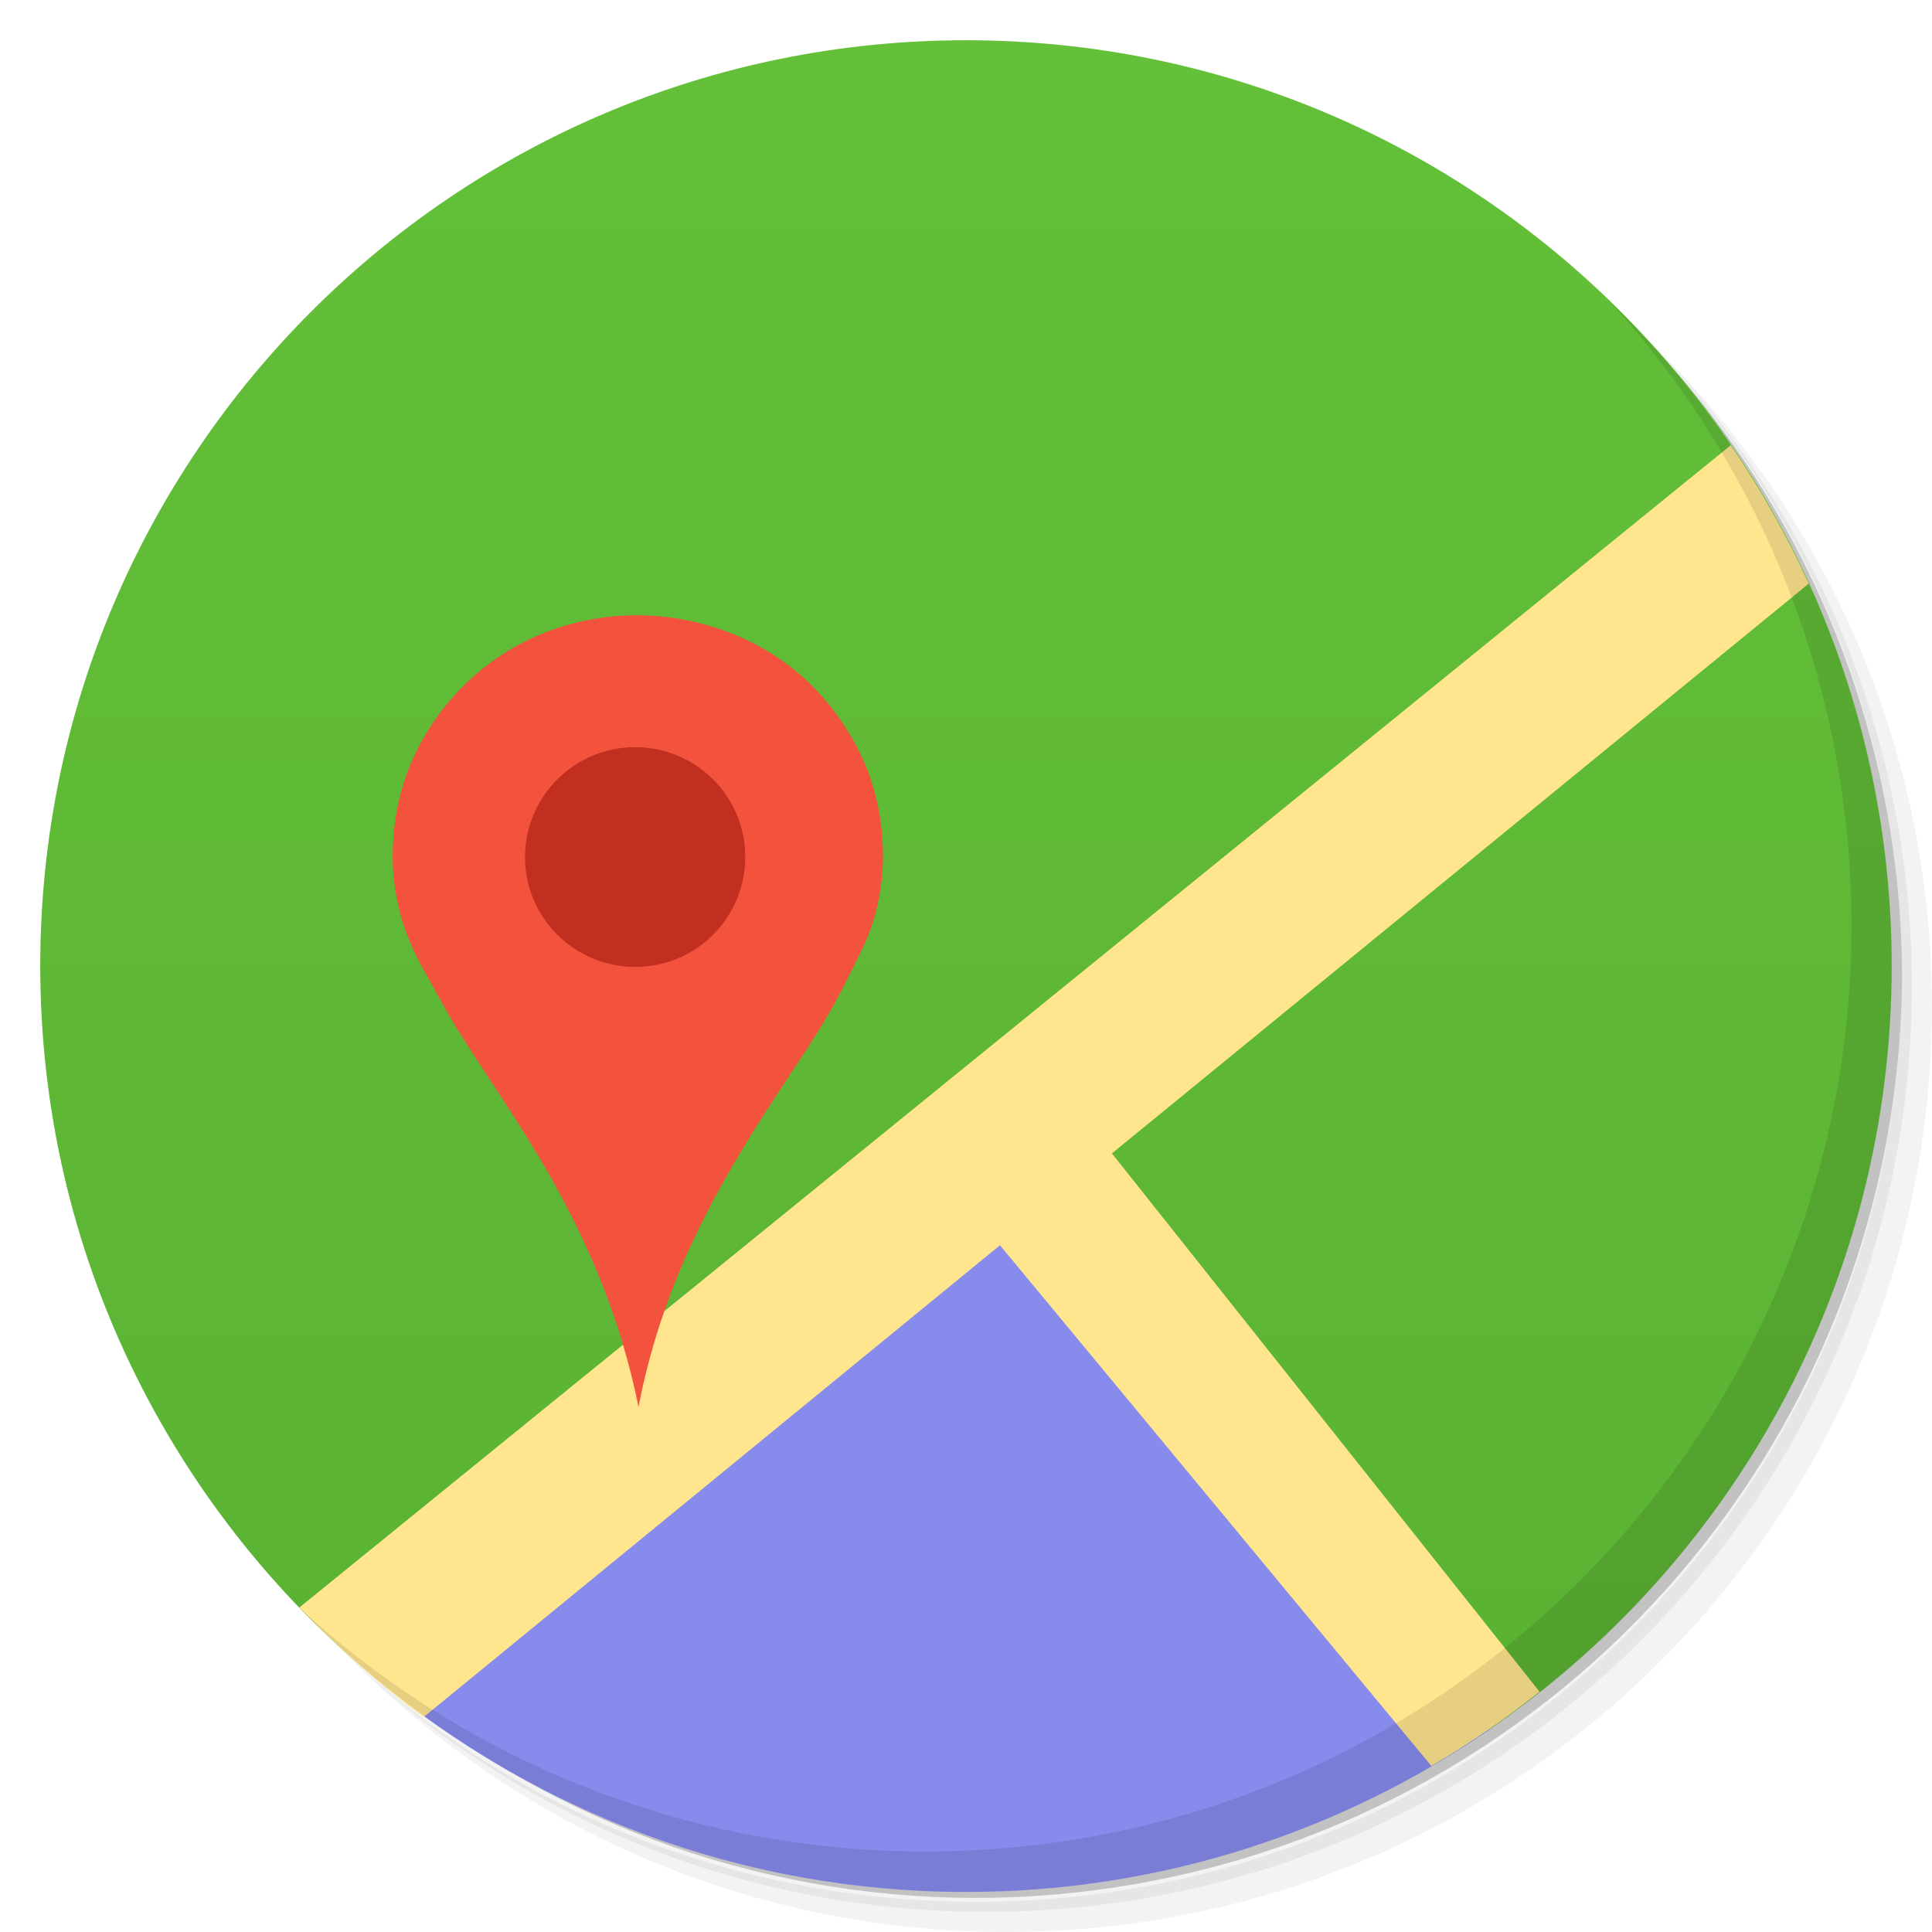
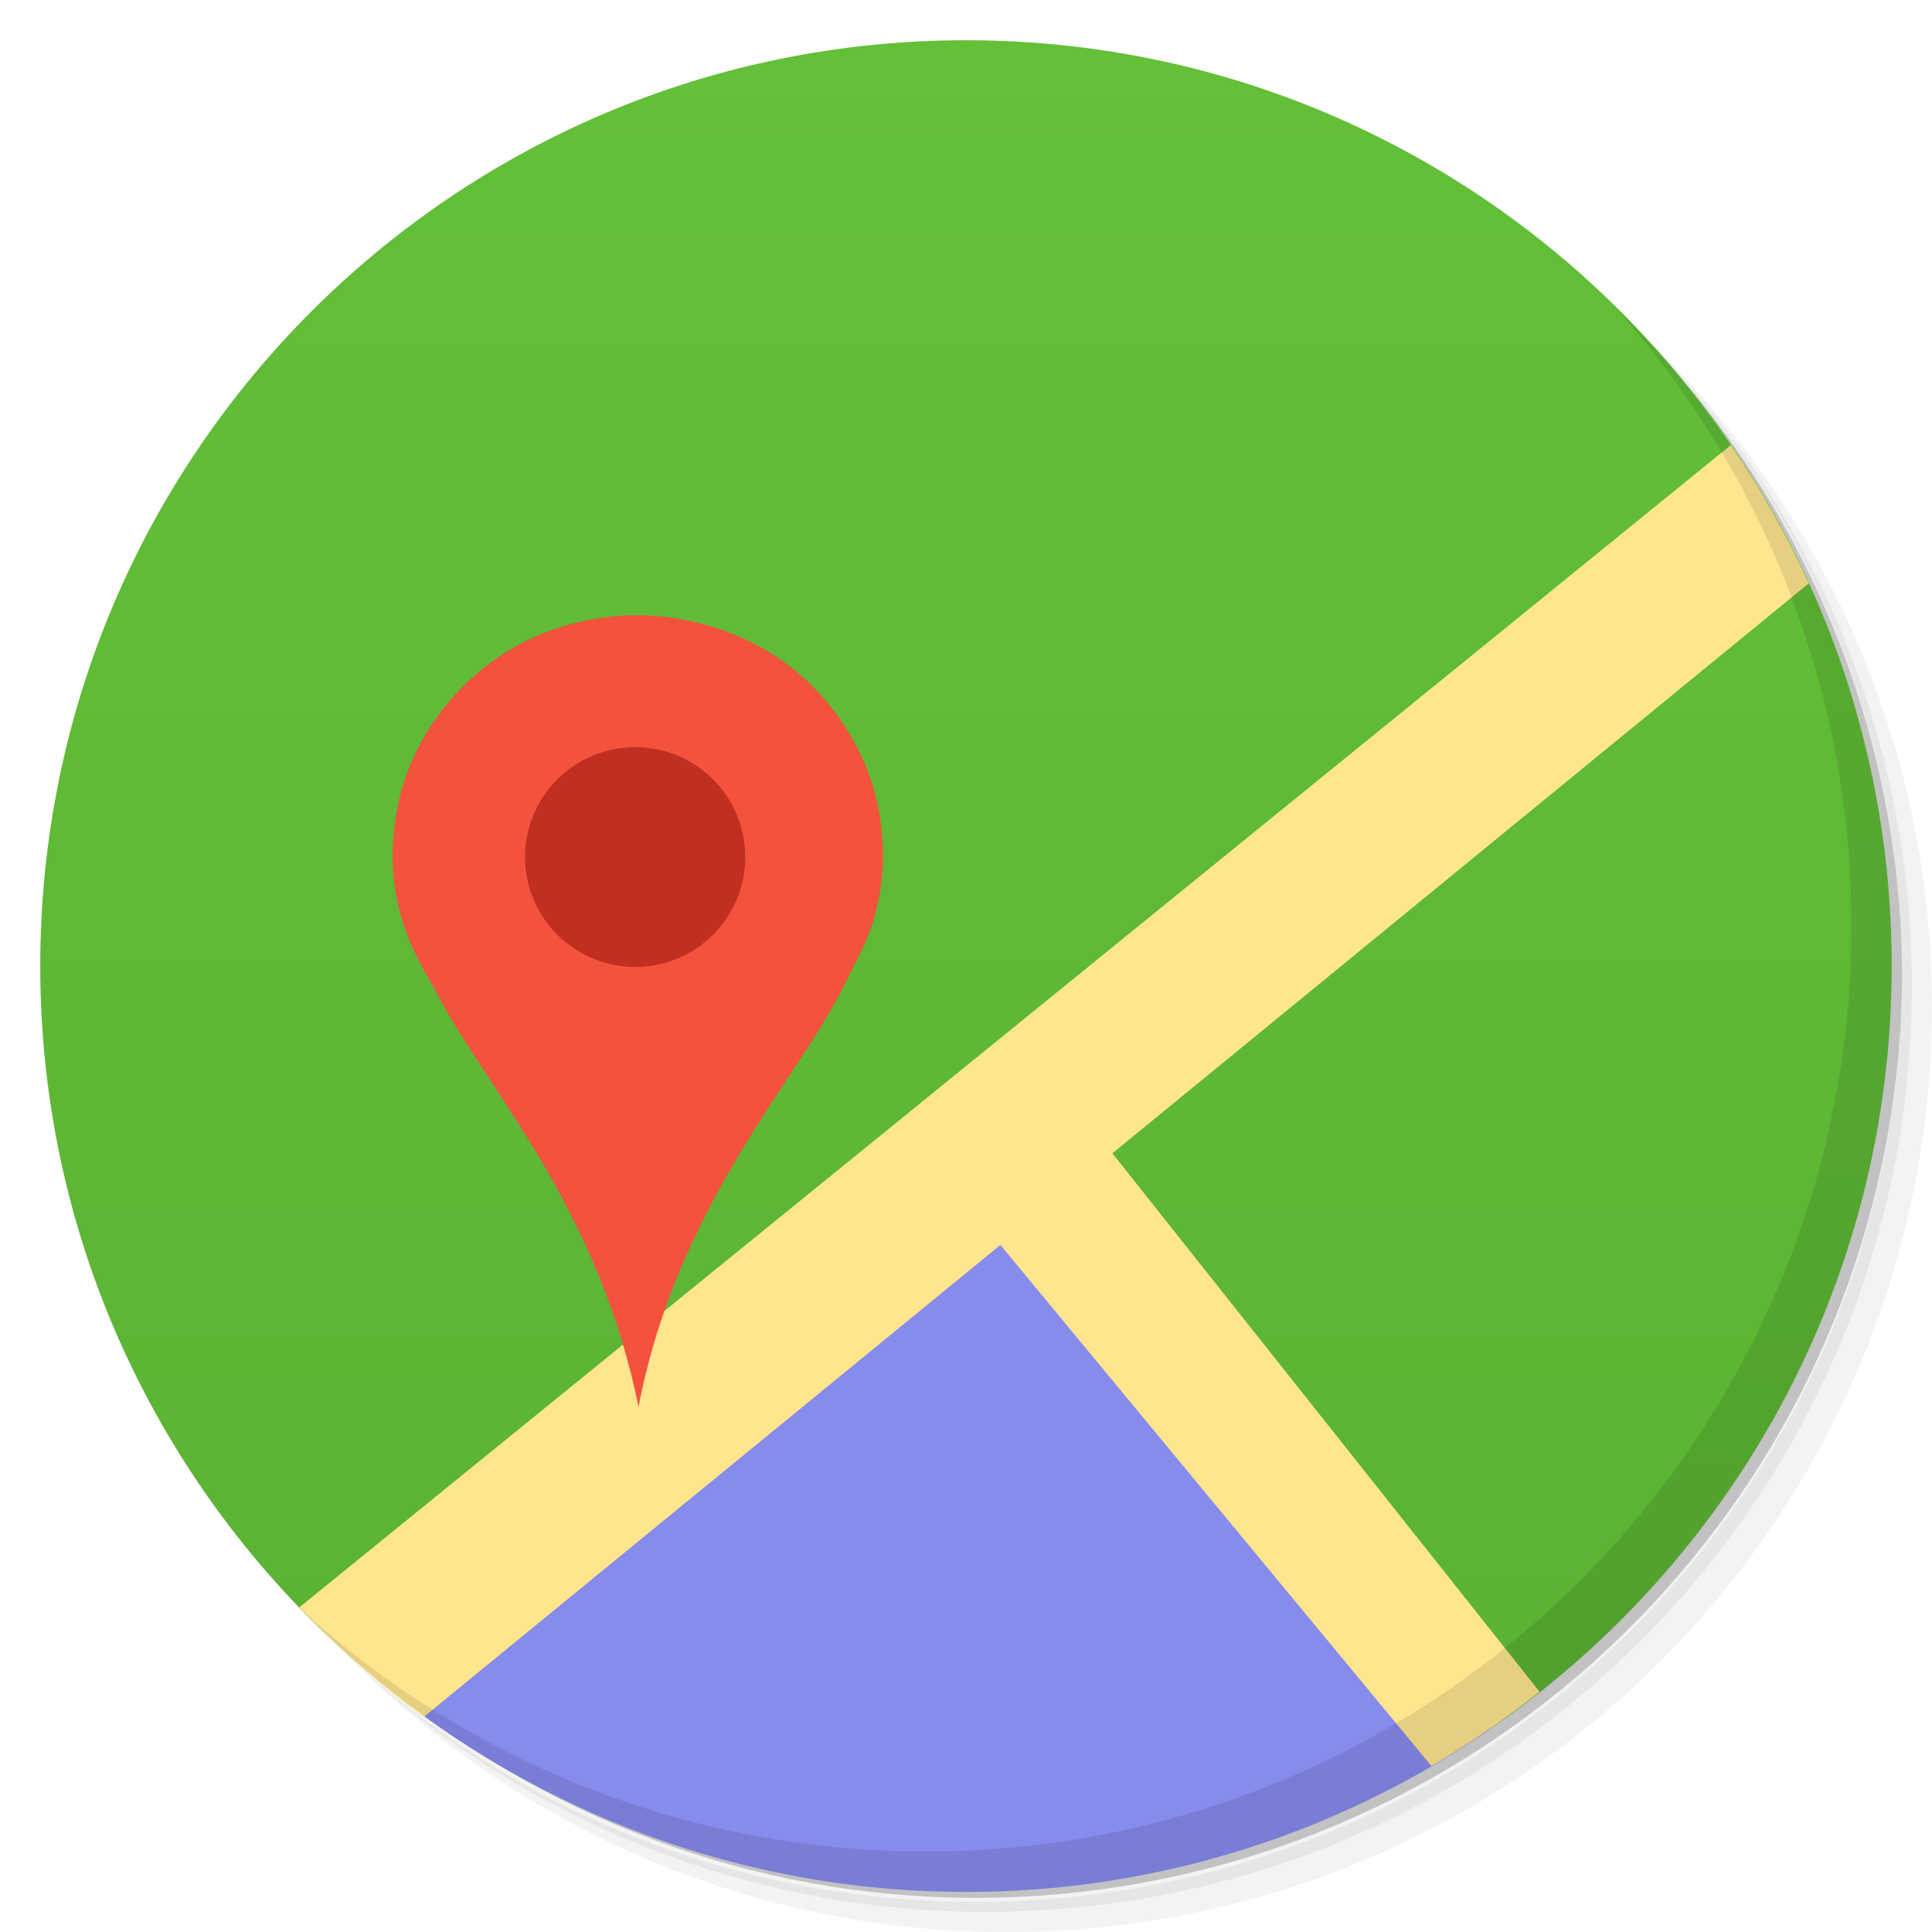
- <svg xmlns="http://www.w3.org/2000/svg" viewBox="0 0 48 48" id="svg2" version="1.1" width="100%" height="100%">
-   <defs id="defs4">
+ <svg xmlns="http://www.w3.org/2000/svg" viewBox="0 0 48 48">
+   <defs>
    <clipPath id="clipPath-324598080">
-       <g transform="translate(0,-1004.362)" id="g7">
-         <path d="m -24 13 c 0 1.105 -0.672 2 -1.5 2 -0.828 0 -1.5 -0.895 -1.5 -2 0 -1.105 0.672 -2 1.5 -2 0.828 0 1.5 0.895 1.5 2 z" transform="matrix(15.33333,0,0,11.5,415,878.8622)" fill="#1890d0" id="path9" />
+       <g transform="translate(0,-1004.362)">
+         <path d="m -24 13 c 0 1.105 -0.672 2 -1.5 2 -0.828 0 -1.5 -0.895 -1.5 -2 0 -1.105 0.672 -2 1.5 -2 0.828 0 1.5 0.895 1.5 2 z" transform="matrix(15.33333,0,0,11.5,415,878.8622)" fill="#1890d0" />
      </g>
    </clipPath>
-     <clipPath id="clipPath11">
-       <g transform="translate(0,-1004.362)" id="g13">
-         <path d="m -24 13 c 0 1.105 -0.672 2 -1.5 2 -0.828 0 -1.5 -0.895 -1.5 -2 0 -1.105 0.672 -2 1.5 -2 0.828 0 1.5 0.895 1.5 2 z" transform="matrix(15.33333,0,0,11.5,415,878.8622)" fill="#1890d0" id="path15" />
+     <clipPath>
+       <g transform="translate(0,-1004.362)">
+         <path d="m -24 13 c 0 1.105 -0.672 2 -1.5 2 -0.828 0 -1.5 -0.895 -1.5 -2 0 -1.105 0.672 -2 1.5 -2 0.828 0 1.5 0.895 1.5 2 z" transform="matrix(15.33333,0,0,11.5,415,878.8622)" fill="#1890d0" />
      </g>
    </clipPath>
    <linearGradient id="linearGradient3126" gradientUnits="userSpaceOnUse" gradientTransform="matrix(0,-1,1,0,-1.5e-6,48)" x1="1" x2="47">
-       <stop stop-color="#5ab133" stop-opacity="1" id="stop18" />
-       <stop offset="1" stop-color="#63c038" stop-opacity="1" id="stop20" />
+       <stop stop-color="#5ab133" stop-opacity="1" />
+       <stop offset="1" stop-color="#63c038" stop-opacity="1" />
    </linearGradient>
-     <clipPath id="clipPath-324598080-6">
-       <g transform="translate(0,-1004.362)" id="g7-2">
-         <path style="fill:#1890d0" d="m -24,13 c 0,1.105 -0.672,2 -1.5,2 -0.828,0 -1.5,-0.895 -1.5,-2 0,-1.105 0.672,-2 1.5,-2 0.828,0 1.5,0.895 1.5,2 z" transform="matrix(15.33333,0,0,11.5,415,878.8622)" id="path9-6" />
-       </g>
-     </clipPath>
  </defs>
-   <g id="g22">
-     <path d="m 36.31 5 c 5.859 4.062 9.688 10.831 9.688 18.5 c 0 12.426 -10.07 22.5 -22.5 22.5 c -7.669 0 -14.438 -3.828 -18.5 -9.688 c 1.037 1.822 2.306 3.499 3.781 4.969 c 4.085 3.712 9.514 5.969 15.469 5.969 c 12.703 0 23 -10.298 23 -23 c 0 -5.954 -2.256 -11.384 -5.969 -15.469 c -1.469 -1.475 -3.147 -2.744 -4.969 -3.781 z m 4.969 3.781 c 3.854 4.113 6.219 9.637 6.219 15.719 c 0 12.703 -10.297 23 -23 23 c -6.081 0 -11.606 -2.364 -15.719 -6.219 c 4.16 4.144 9.883 6.719 16.219 6.719 c 12.703 0 23 -10.298 23 -23 c 0 -6.335 -2.575 -12.06 -6.719 -16.219 z" opacity="0.05" id="path24" />
-     <path d="m 41.28 8.781 c 3.712 4.085 5.969 9.514 5.969 15.469 c 0 12.703 -10.297 23 -23 23 c -5.954 0 -11.384 -2.256 -15.469 -5.969 c 4.113 3.854 9.637 6.219 15.719 6.219 c 12.703 0 23 -10.298 23 -23 c 0 -6.081 -2.364 -11.606 -6.219 -15.719 z" opacity="0.1" id="path26" />
-     <path d="m 31.25 2.375 c 8.615 3.154 14.75 11.417 14.75 21.13 c 0 12.426 -10.07 22.5 -22.5 22.5 c -9.708 0 -17.971 -6.135 -21.12 -14.75 a 23 23 0 0 0 44.875 -7 a 23 23 0 0 0 -16 -21.875 z" opacity="0.2" id="path28" />
+   <g>
+     <path d="m 36.31 5 c 5.859 4.062 9.688 10.831 9.688 18.5 c 0 12.426 -10.07 22.5 -22.5 22.5 c -7.669 0 -14.438 -3.828 -18.5 -9.688 c 1.037 1.822 2.306 3.499 3.781 4.969 c 4.085 3.712 9.514 5.969 15.469 5.969 c 12.703 0 23 -10.298 23 -23 c 0 -5.954 -2.256 -11.384 -5.969 -15.469 c -1.469 -1.475 -3.147 -2.744 -4.969 -3.781 z m 4.969 3.781 c 3.854 4.113 6.219 9.637 6.219 15.719 c 0 12.703 -10.297 23 -23 23 c -6.081 0 -11.606 -2.364 -15.719 -6.219 c 4.16 4.144 9.883 6.719 16.219 6.719 c 12.703 0 23 -10.298 23 -23 c 0 -6.335 -2.575 -12.06 -6.719 -16.219 z" opacity="0.05" />
+     <path d="m 41.28 8.781 c 3.712 4.085 5.969 9.514 5.969 15.469 c 0 12.703 -10.297 23 -23 23 c -5.954 0 -11.384 -2.256 -15.469 -5.969 c 4.113 3.854 9.637 6.219 15.719 6.219 c 12.703 0 23 -10.298 23 -23 c 0 -6.081 -2.364 -11.606 -6.219 -15.719 z" opacity="0.1" />
+     <path d="m 31.25 2.375 c 8.615 3.154 14.75 11.417 14.75 21.13 c 0 12.426 -10.07 22.5 -22.5 22.5 c -9.708 0 -17.971 -6.135 -21.12 -14.75 a 23 23 0 0 0 44.875 -7 a 23 23 0 0 0 -16 -21.875 z" opacity="0.2" />
  </g>
-   <path d="m 24 1 c -12.703 0 -23 10.297 -23 23 c 0 7.114 3.24 13.469 8.313 17.688 l 16.06 -12.563 l 11.625 13.844 c 6.04 -4.144 10 -11.09 10 -18.969 c 0 -12.703 -10.297 -23 -23 -23 z m 11.531 42.875 c -0.478 0.278 -0.938 0.537 -1.438 0.781 c 0.489 -0.239 0.969 -0.509 1.438 -0.781 z m -23.03 0.031 c 0.497 0.287 1.012 0.562 1.531 0.813 c -0.518 -0.251 -1.036 -0.525 -1.531 -0.813 z m 1.75 0.906 c 0.48 0.225 0.972 0.433 1.469 0.625 c -0.496 -0.193 -0.99 -0.399 -1.469 -0.625 z m 18.281 0.531 c -0.528 0.211 -1.079 0.421 -1.625 0.594 c 0.556 -0.175 1.088 -0.379 1.625 -0.594 z m -16.16 0.344 c 0.514 0.181 1.033 0.356 1.563 0.5 c -0.536 -0.146 -1.043 -0.317 -1.563 -0.5 z m 1.563 0.5 c 0.642 0.175 1.306 0.318 1.969 0.438 c -0.664 -0.12 -1.326 -0.262 -1.969 -0.438 z m 1.969 0.438 c 0.577 0.104 1.159 0.19 1.75 0.25 c -0.586 -0.06 -1.178 -0.147 -1.75 -0.25 z m 8.719 -0.094 c -0.747 0.154 -1.51 0.265 -2.281 0.344 c 0.773 -0.079 1.533 -0.191 2.281 -0.344 z m -6.438 0.375 c 0.6 0.047 1.201 0.094 1.813 0.094 c -0.614 0 -1.211 -0.046 -1.813 -0.094 z" id="path30" fill-opacity="1" fill="url(#linearGradient3126)" />
-   <g id="g32">
-     <g clip-path="url(#clipPath-324598080)" id="g34">
-       <g transform="translate(1,1)" id="g36">
-         <g id="g38" opacity="0.1">
-           <g id="g40">
-             <path d="M 49 8 L 1 47 L 1 49 L 5 49 L 25.844 31.938 L 40 49 L 44 49 L 28.625 29.656 L 49 13 L 49 8 z " id="path46" transform="translate(-1,-1)" />
+   <path d="m 24 1 c -12.703 0 -23 10.297 -23 23 c 0 7.114 3.24 13.469 8.313 17.688 l 16.06 -12.563 l 11.625 13.844 c 6.04 -4.144 10 -11.09 10 -18.969 c 0 -12.703 -10.297 -23 -23 -23 z m 11.531 42.875 c -0.478 0.278 -0.938 0.537 -1.438 0.781 c 0.489 -0.239 0.969 -0.509 1.438 -0.781 z m -23.03 0.031 c 0.497 0.287 1.012 0.562 1.531 0.813 c -0.518 -0.251 -1.036 -0.525 -1.531 -0.813 z m 1.75 0.906 c 0.48 0.225 0.972 0.433 1.469 0.625 c -0.496 -0.193 -0.99 -0.399 -1.469 -0.625 z m 18.281 0.531 c -0.528 0.211 -1.079 0.421 -1.625 0.594 c 0.556 -0.175 1.088 -0.379 1.625 -0.594 z m -16.16 0.344 c 0.514 0.181 1.033 0.356 1.563 0.5 c -0.536 -0.146 -1.043 -0.317 -1.563 -0.5 z m 1.563 0.5 c 0.642 0.175 1.306 0.318 1.969 0.438 c -0.664 -0.12 -1.326 -0.262 -1.969 -0.438 z m 1.969 0.438 c 0.577 0.104 1.159 0.19 1.75 0.25 c -0.586 -0.06 -1.178 -0.147 -1.75 -0.25 z m 8.719 -0.094 c -0.747 0.154 -1.51 0.265 -2.281 0.344 c 0.773 -0.079 1.533 -0.191 2.281 -0.344 z m -6.438 0.375 c 0.6 0.047 1.201 0.094 1.813 0.094 c -0.614 0 -1.211 -0.046 -1.813 -0.094 z" fill="url(#linearGradient3126)" fill-opacity="1" />
+   <g>
+     <g clip-path="url(#clipPath-324598080)">
+       <g transform="translate(1,1)">
+         <g opacity="0.1">
+           <g>
+             <path d="m 25.375 29.13 l -24.12 18.875 l 40 0 m -15.875 -18.875" fill="#000" stroke="none" fill-rule="nonzero" fill-opacity="1" />
+             <path d="m 25.07 28.91 l -15.805 12.766 c 3.984 3.32 9.121 5.324 14.746 5.324 c 4.855 0 9.332 -1.484 13.04 -4.03 m -11.977 -14.06" fill="#000" stroke="none" fill-rule="nonzero" fill-opacity="1" />
+             <path d="m 48 7 l -48 39 c 0 0.594 0 1.508 0 2 c 1 0 3 0 4 0 l 44 -36 m 0 -5" fill="#000" stroke="none" fill-rule="nonzero" fill-opacity="1" />
+             <path d="m 26.984 27.828 l -2.633 2.492 l 14.648 17.68 c 1 0 3 0 4 0 m -16.02 -20.17" fill="#000" stroke="none" fill-rule="nonzero" fill-opacity="1" />
+             <path d="m 15.863 34.949 c -0.449 -2.211 -1.246 -4.051 -2.211 -5.754 c -0.715 -1.262 -1.543 -2.43 -2.309 -3.656 c -0.254 -0.41 -0.477 -0.84 -0.719 -1.266 c -0.492 -0.848 -0.891 -1.832 -0.867 -3.109 c 0.023 -1.25 0.387 -2.25 0.91 -3.07 c 0.855 -1.344 2.293 -2.449 4.223 -2.738 c 1.574 -0.238 3.055 0.164 4.102 0.777 c 0.855 0.496 1.52 1.164 2.023 1.953 c 0.527 0.82 0.891 1.789 0.922 3.055 c 0.016 0.648 -0.094 1.25 -0.242 1.746 c -0.152 0.504 -0.395 0.926 -0.613 1.375 c -0.422 0.879 -0.953 1.684 -1.488 2.488 c -1.586 2.398 -3.078 4.848 -3.73 8.199 m 0 0" fill="#000" stroke="none" fill-rule="evenodd" fill-opacity="1" />
+             <path d="m 18.516 21.293 c 0 1.508 -1.223 2.73 -2.734 2.73 c -1.512 0 -2.738 -1.223 -2.738 -2.73 c 0 -1.508 1.227 -2.73 2.738 -2.73 c 1.512 0 2.734 1.223 2.734 2.73 m 0 0" fill="#000" stroke="none" fill-rule="evenodd" fill-opacity="1" />
          </g>
        </g>
      </g>
    </g>
  </g>
-   <path d="m 25.375 29.13 l -16.06 12.563 c 3.985 3.315 9.1 5.313 14.688 5.313 c 4.821 0 9.303 -1.496 13 -4.03 l -11.625 -13.844 z" fill="#868bec" fill-rule="nonzero" stroke="none" fill-opacity="1" id="path54" />
-   <path d="M 43 11.062 L 7.438 39.938 C 8.389 40.926 9.416 41.849 10.531 42.656 L 24.844 30.938 L 35.562 43.875 C 36.511 43.322 37.393 42.71 38.25 42.031 L 27.625 28.656 L 44.938 14.5 C 44.392 13.3 43.736 12.143 43 11.062 z " id="path56" style="fill:#ffe68e;fill-opacity:1" />
-   <g id="g64">
-     <path d="m 40.03 7.531 c 3.712 4.084 5.969 9.514 5.969 15.469 0 12.703 -10.297 23 -23 23 c -5.954 0 -11.384 -2.256 -15.469 -5.969 4.178 4.291 10.01 6.969 16.469 6.969 c 12.703 0 23 -10.298 23 -23 0 -6.462 -2.677 -12.291 -6.969 -16.469 z" opacity="0.1" id="path66" />
+   <path d="m 25.375 29.13 l -16.06 12.563 c 3.985 3.315 9.1 5.313 14.688 5.313 c 4.821 0 9.303 -1.496 13 -4.03 l -11.625 -13.844 z" fill="#868bec" fill-rule="nonzero" stroke="none" fill-opacity="1" />
+   <path d="m 43 11.06 l -35.563 28.875 c 0.952 0.989 1.979 1.912 3.094 2.719 l 34.406 -28.16 c -0.546 -1.2 -1.202 -2.358 -1.938 -3.438 z" fill="#ffe68e" fill-rule="nonzero" stroke="none" fill-opacity="1" />
+   <path d="m 26.969 27.813 l -2.625 2.5 l 11.219 13.563 c 0.949 -0.553 1.831 -1.165 2.688 -1.844 l -11.281 -14.219 z" fill="#ffe68e" fill-rule="nonzero" stroke="none" fill-opacity="1" />
+   <path d="m 15.863 34.949 c -0.449 -2.211 -1.246 -4.051 -2.211 -5.754 -0.715 -1.262 -1.543 -2.43 -2.309 -3.656 -0.254 -0.41 -0.477 -0.84 -0.719 -1.266 -0.492 -0.848 -0.891 -1.832 -0.867 -3.109 0.023 -1.25 0.387 -2.25 0.91 -3.07 0.855 -1.344 2.293 -2.449 4.223 -2.738 1.574 -0.238 3.055 0.164 4.102 0.777 0.855 0.496 1.52 1.164 2.023 1.953 0.527 0.82 0.891 1.789 0.922 3.055 0.016 0.648 -0.094 1.25 -0.242 1.746 -0.152 0.504 -0.395 0.926 -0.613 1.375 -0.422 0.879 -0.953 1.684 -1.488 2.488 -1.586 2.398 -3.078 4.848 -3.73 8.199 m 0 0" fill="#f3533d" fill-rule="evenodd" stroke="none" fill-opacity="1" />
+   <path d="m 18.516 21.293 c 0 1.508 -1.223 2.73 -2.734 2.73 -1.512 0 -2.738 -1.223 -2.738 -2.73 0 -1.508 1.227 -2.73 2.738 -2.73 1.512 0 2.734 1.223 2.734 2.73 m 0 0" fill="#c12f20" fill-rule="evenodd" stroke="none" fill-opacity="1" />
+   <g>
+     <path d="m 40.03 7.531 c 3.712 4.084 5.969 9.514 5.969 15.469 0 12.703 -10.297 23 -23 23 c -5.954 0 -11.384 -2.256 -15.469 -5.969 4.178 4.291 10.01 6.969 16.469 6.969 c 12.703 0 23 -10.298 23 -23 0 -6.462 -2.677 -12.291 -6.969 -16.469 z" opacity="0.1" />
  </g>
-   <g transform="translate(2.9138685e-5,0)" id="g32-5">
-     <g clip-path="url(#clipPath-324598080-6)" id="g34-0">
-       <g transform="translate(1,1)" id="g36-9">
-         <g style="opacity:0.1" id="g38-3">
-           <g id="g40-2">
-             <path style="fill:#000000;fill-opacity:1;fill-rule:evenodd;stroke:none" d="m 18.516,21.293 c 0,1.508 -1.223,2.73 -2.734,2.73 -1.512,0 -2.738,-1.223 -2.738,-2.73 0,-1.508 1.227,-2.73 2.738,-2.73 1.512,0 2.734,1.223 2.734,2.73 m 0,0" id="path52" />
-             <path style="fill:#000000;fill-opacity:1;fill-rule:evenodd;stroke:none" d="m 15.863,34.949 c -0.449,-2.211 -1.246,-4.051 -2.211,-5.754 -0.715,-1.262 -1.543,-2.43 -2.309,-3.656 -0.254,-0.41 -0.477,-0.84 -0.719,-1.266 -0.492,-0.848 -0.891,-1.832 -0.867,-3.109 0.023,-1.25 0.387,-2.25 0.91,-3.07 0.855,-1.344 2.293,-2.449 4.223,-2.738 1.574,-0.238 3.055,0.164 4.102,0.777 0.855,0.496 1.52,1.164 2.023,1.953 0.527,0.82 0.891,1.789 0.922,3.055 0.016,0.648 -0.094,1.25 -0.242,1.746 -0.152,0.504 -0.395,0.926 -0.613,1.375 -0.422,0.879 -0.953,1.684 -1.488,2.488 -1.586,2.398 -3.078,4.848 -3.73,8.199 m 0,0" id="path50-4" />
-           </g>
-         </g>
-       </g>
-     </g>
-   </g>
-   <path style="fill:#f3533d;fill-opacity:1;fill-rule:evenodd;stroke:none" d="m 15.863,34.949 c -0.449,-2.211 -1.246,-4.051 -2.211,-5.754 -0.715,-1.262 -1.543,-2.43 -2.309,-3.656 -0.254,-0.41 -0.477,-0.84 -0.719,-1.266 -0.492,-0.848 -0.891,-1.832 -0.867,-3.109 0.023,-1.25 0.387,-2.25 0.91,-3.07 0.855,-1.344 2.293,-2.449 4.223,-2.738 1.574,-0.238 3.055,0.164 4.102,0.777 0.855,0.496 1.52,1.164 2.023,1.953 0.527,0.82 0.891,1.789 0.922,3.055 0.016,0.648 -0.094,1.25 -0.242,1.746 -0.152,0.504 -0.395,0.926 -0.613,1.375 -0.422,0.879 -0.953,1.684 -1.488,2.488 -1.586,2.398 -3.078,4.848 -3.73,8.199 m 0,0" id="path60-4" />
-   <path style="fill:#c12f20;fill-opacity:1;fill-rule:evenodd;stroke:none" d="m 18.516,21.293 c 0,1.508 -1.223,2.73 -2.734,2.73 -1.512,0 -2.738,-1.223 -2.738,-2.73 0,-1.508 1.227,-2.73 2.738,-2.73 1.512,0 2.734,1.223 2.734,2.73 m 0,0" id="path62-0" />
</svg>
